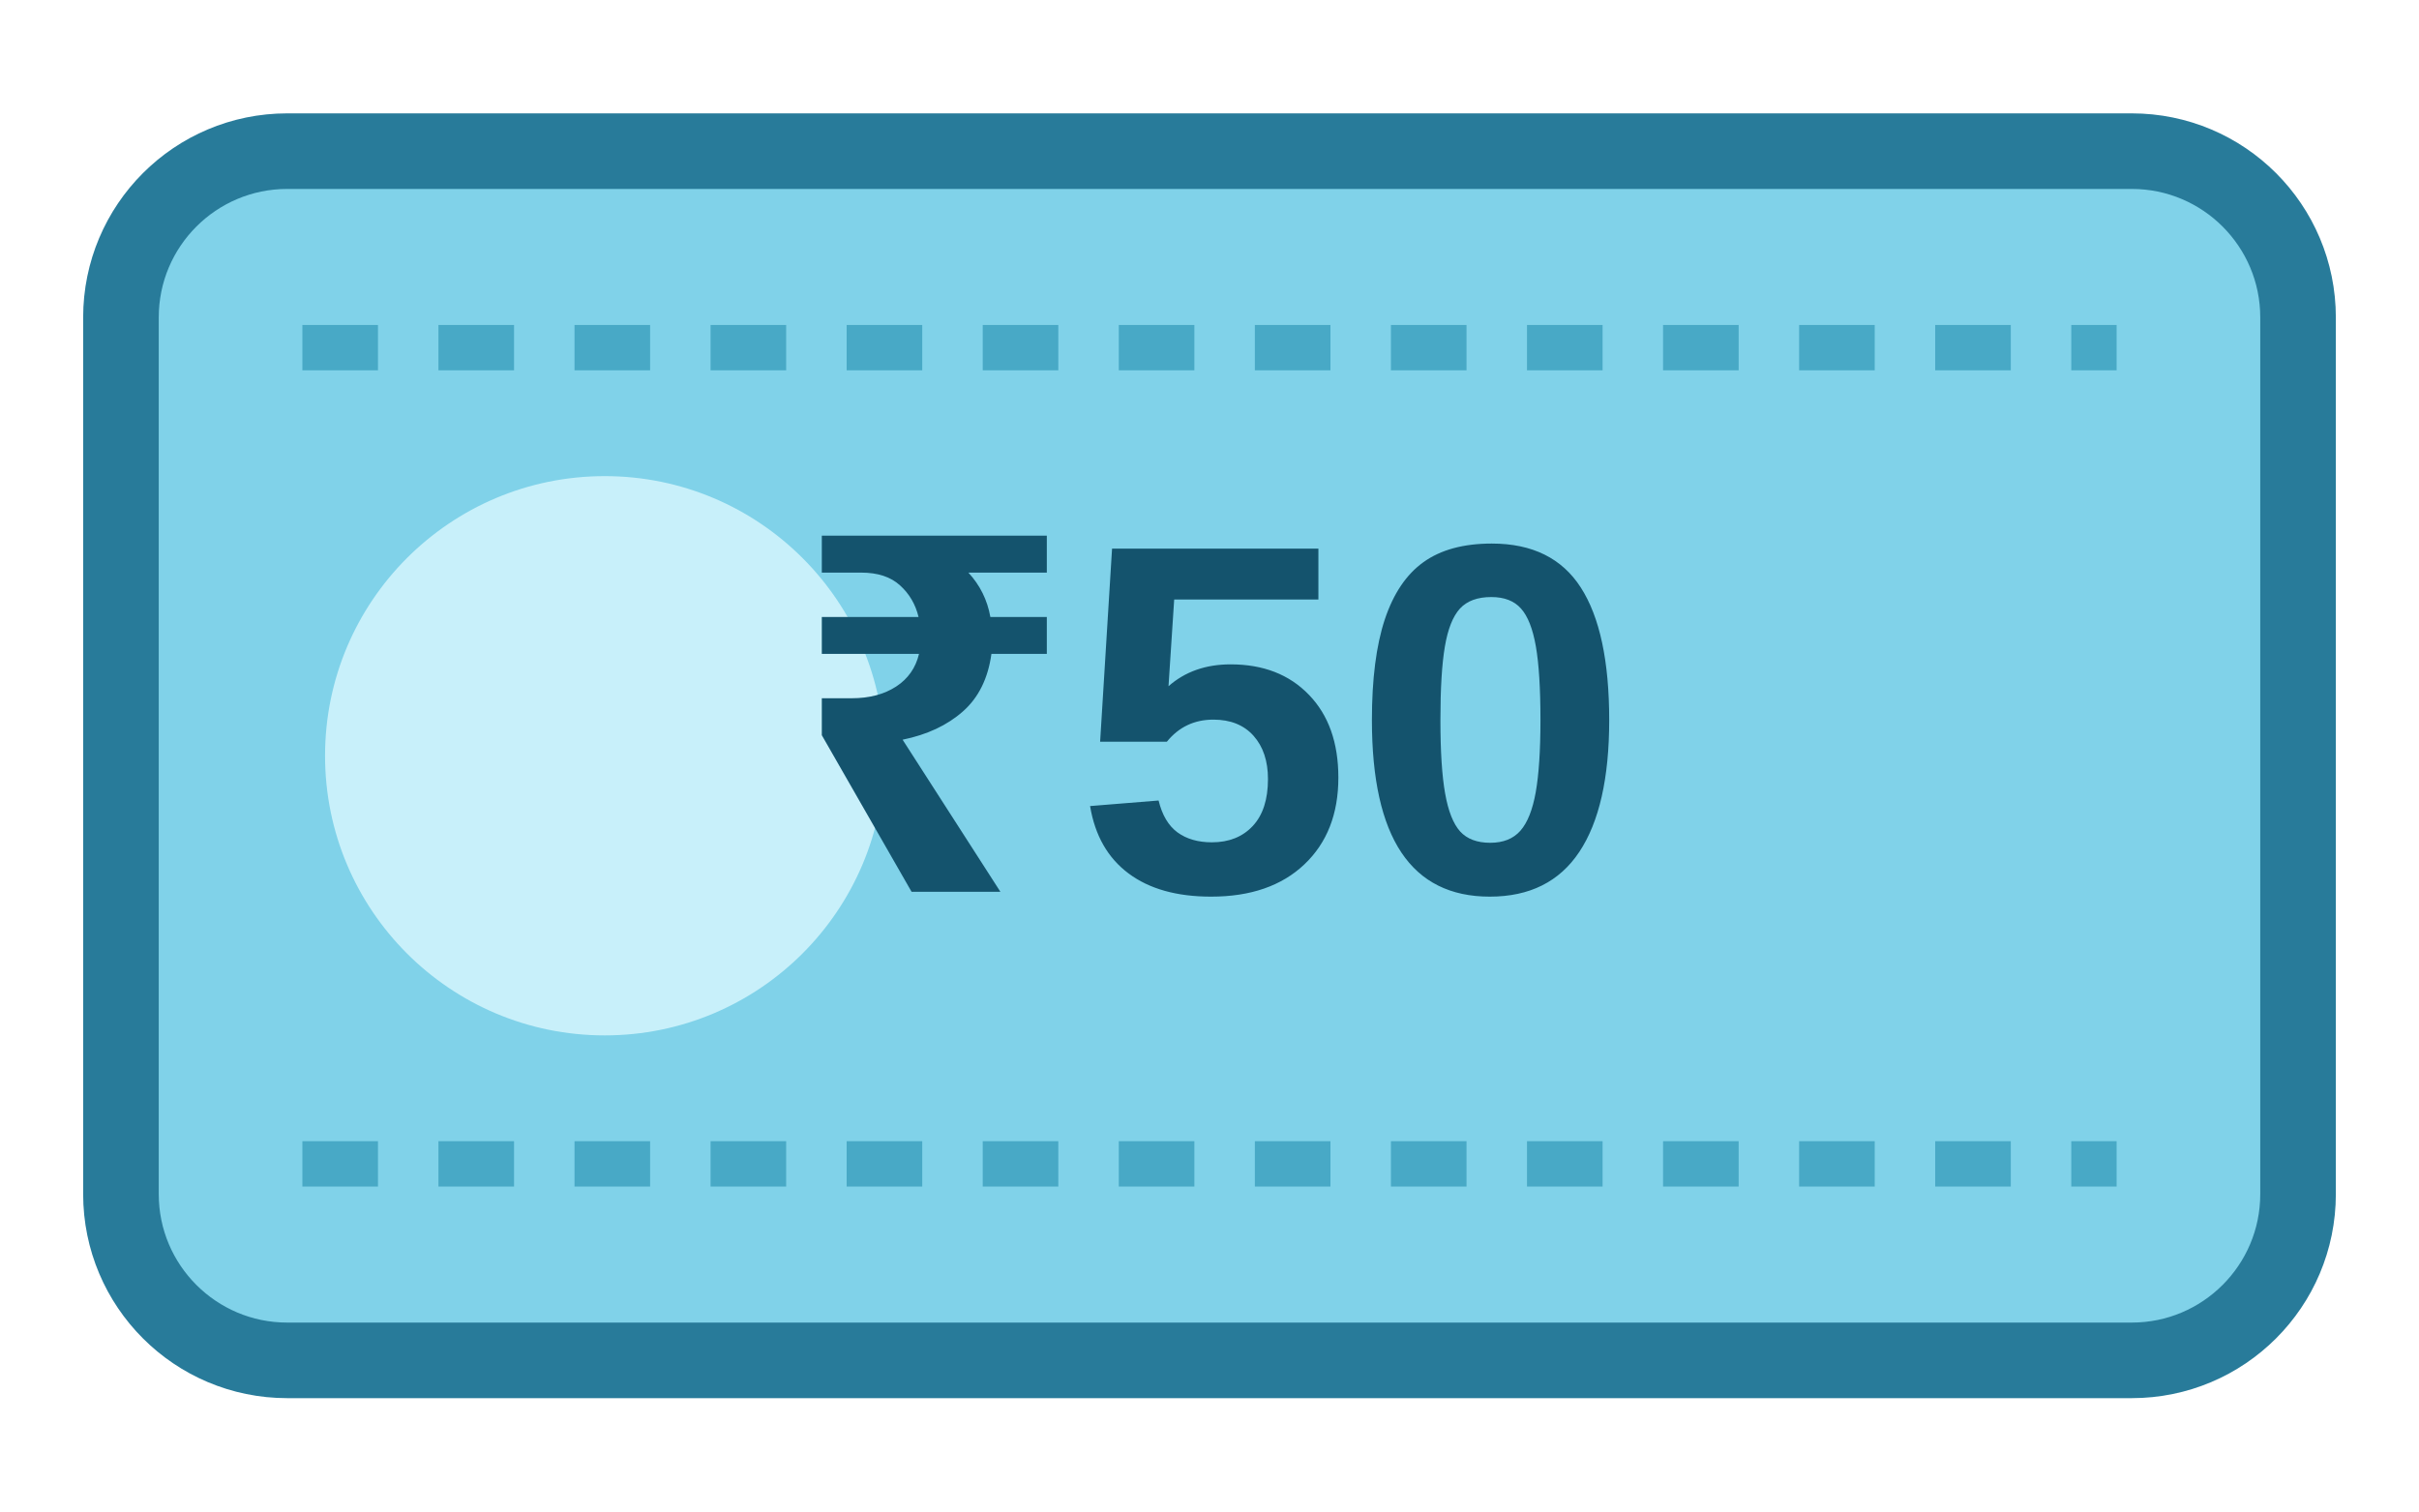
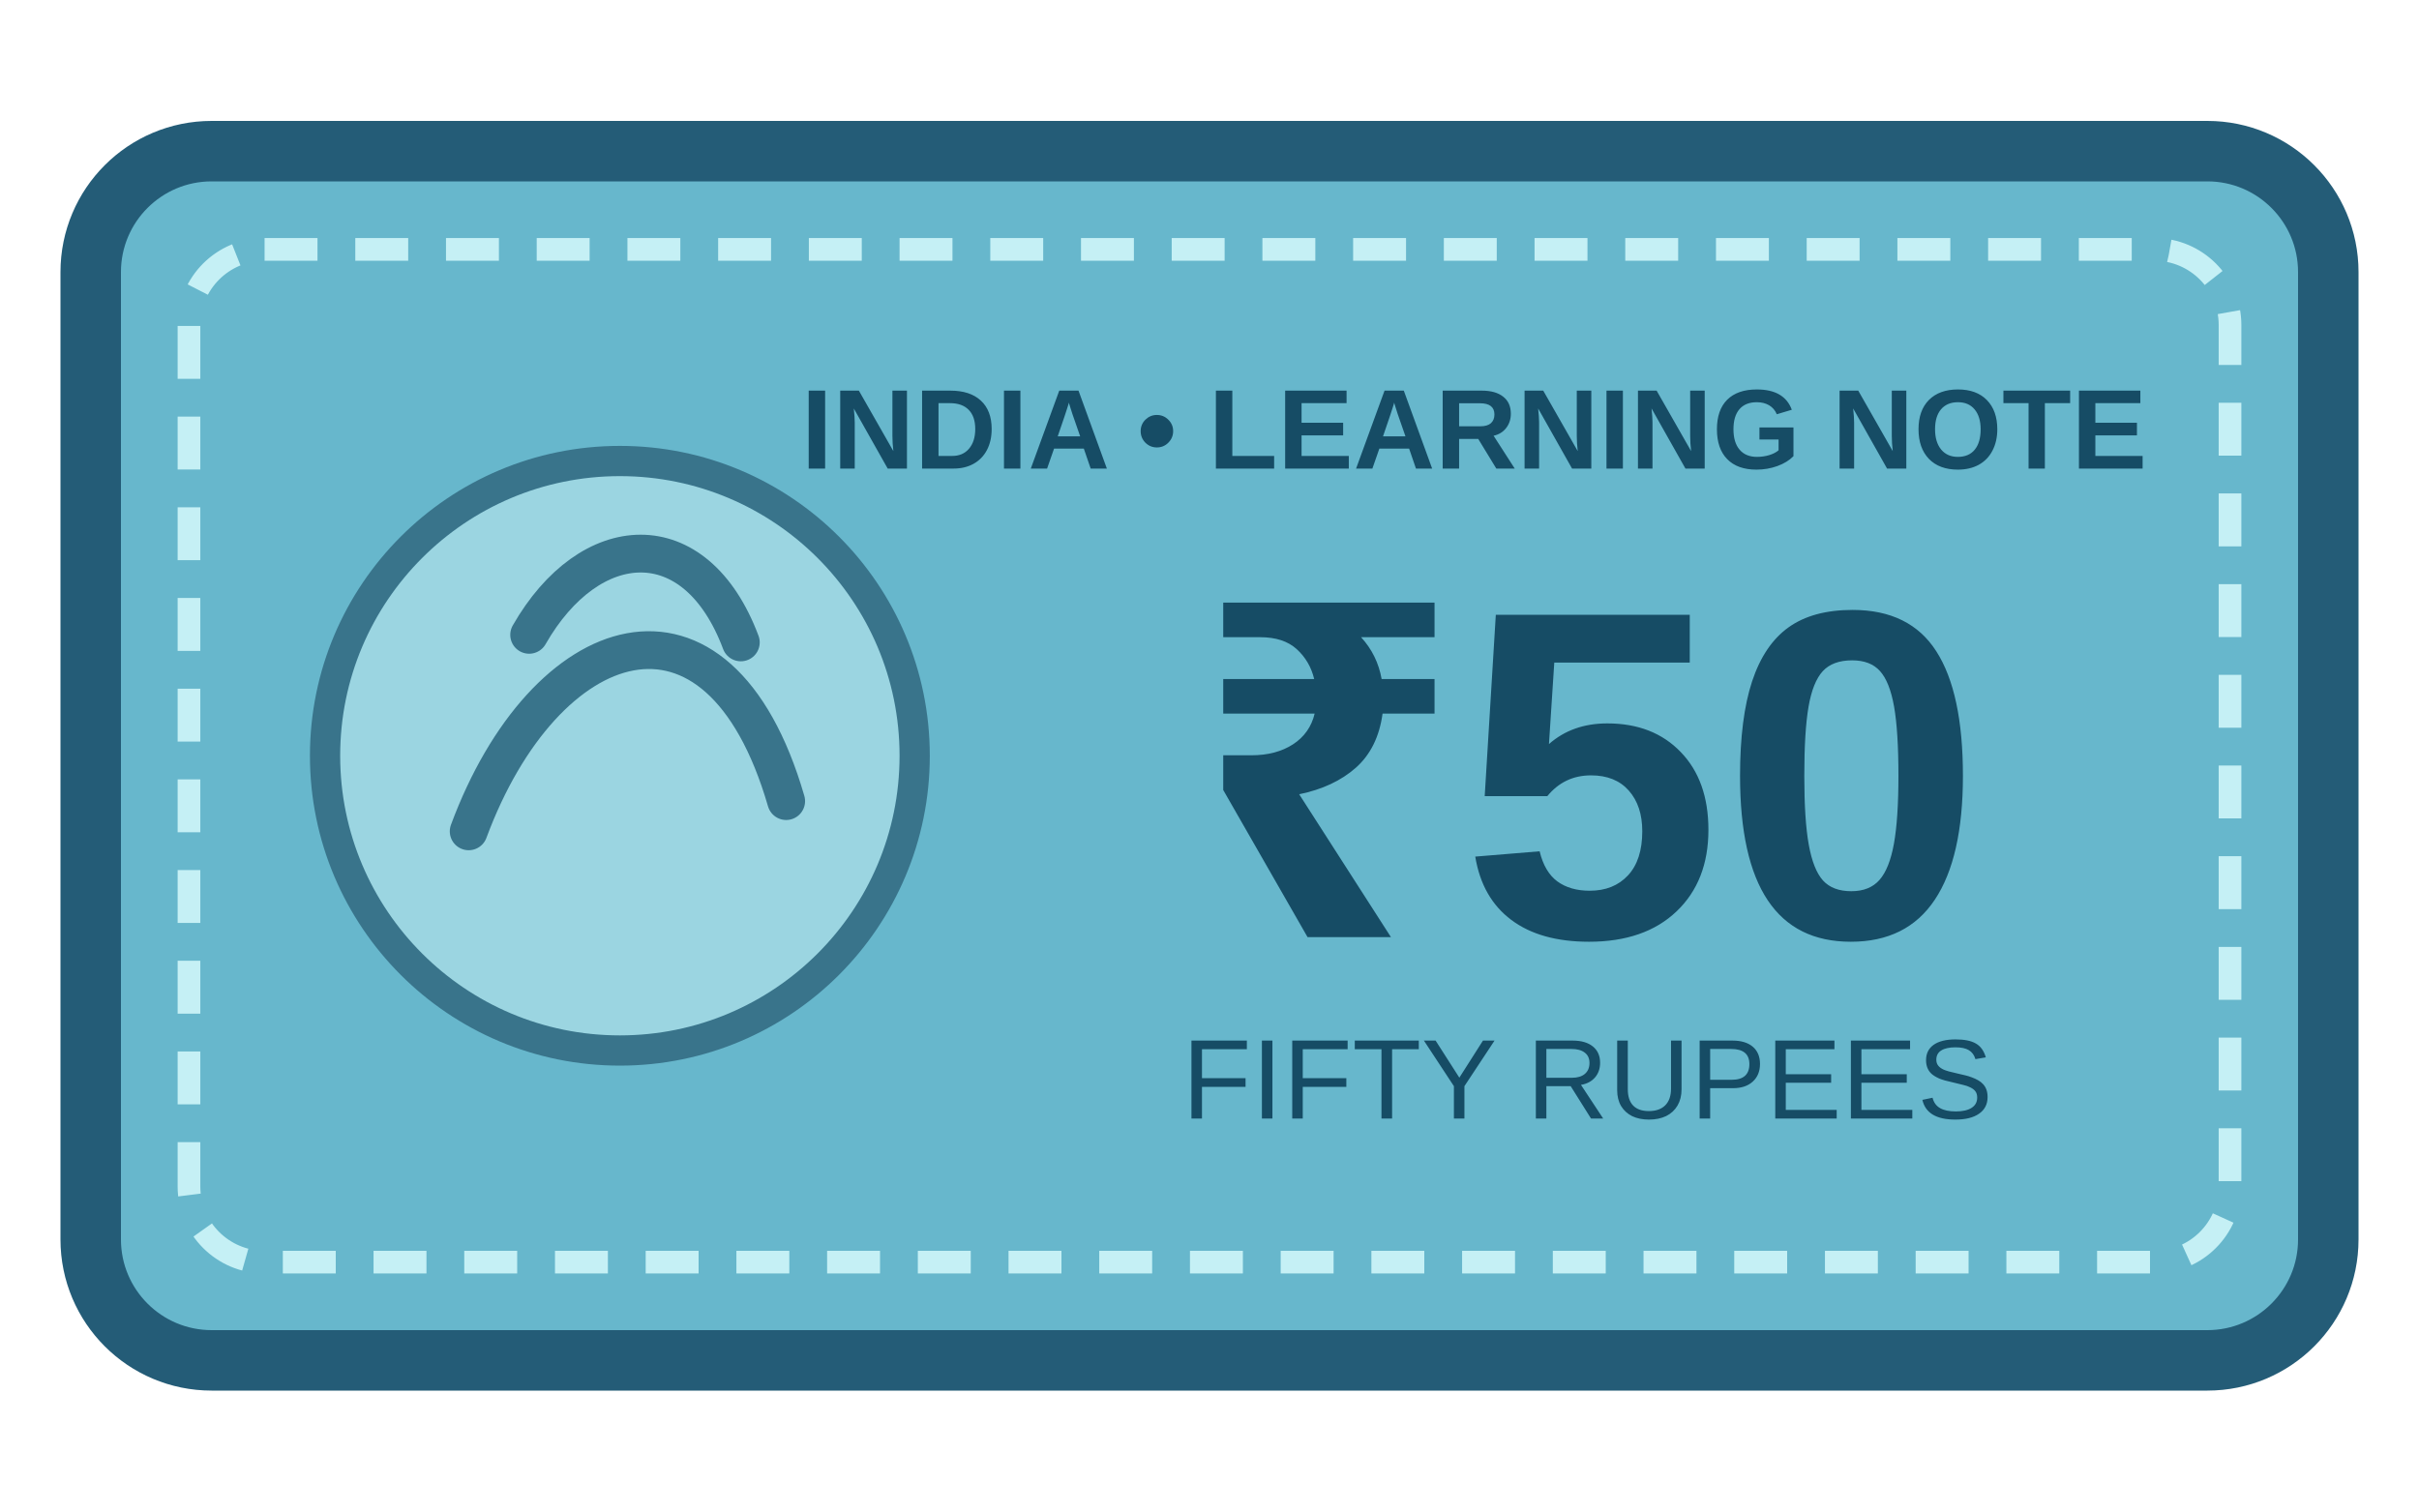
- <svg xmlns="http://www.w3.org/2000/svg" viewBox="0 0 320 200">
-   <rect x="16" y="20" width="288" height="160" rx="22" fill="#80D2E9" stroke="#287B9A" stroke-width="10" />
-   <circle cx="80" cy="100" r="37" fill="#C8F0FA" />
-   <text x="160" y="118" text-anchor="middle" font-family="Arial,sans-serif" font-size="66" font-weight="700" fill="#14536D">₹50</text>
-   <path d="M40 46h240M40 154h240" stroke="#48A9C6" stroke-width="6" stroke-dasharray="10 8" />
+ <svg xmlns="http://www.w3.org/2000/svg" viewBox="0 0 320 200" aria-label="Fifty rupee Indian learning note">
+   <rect x="12" y="20" width="296" height="160" rx="16" fill="#67b7cc" stroke="#245c77" stroke-width="8" />
+   <rect x="25" y="33" width="270" height="134" rx="10" fill="none" stroke="#c5f0f5" stroke-width="3" stroke-dasharray="7 5" />
+   <circle cx="82" cy="100" r="39" fill="#9bd5e1" stroke="#39748b" stroke-width="4" />
+   <path d="M62 110c10-27 33-35 42-4M70 84c8-14 22-15 28 1" fill="none" stroke="#39748b" stroke-width="5" stroke-linecap="round" />
+   <text x="195" y="62" text-anchor="middle" font-family="Arial,sans-serif" font-size="15" font-weight="700" fill="#164c65">INDIA • LEARNING NOTE</text>
+   <text x="210" y="124" text-anchor="middle" font-family="Arial,sans-serif" font-size="62" font-weight="700" fill="#164c65">₹50</text>
+   <text x="210" y="148" text-anchor="middle" font-family="Arial,sans-serif" font-size="15" fill="#164c65">FIFTY RUPEES</text>
</svg>
